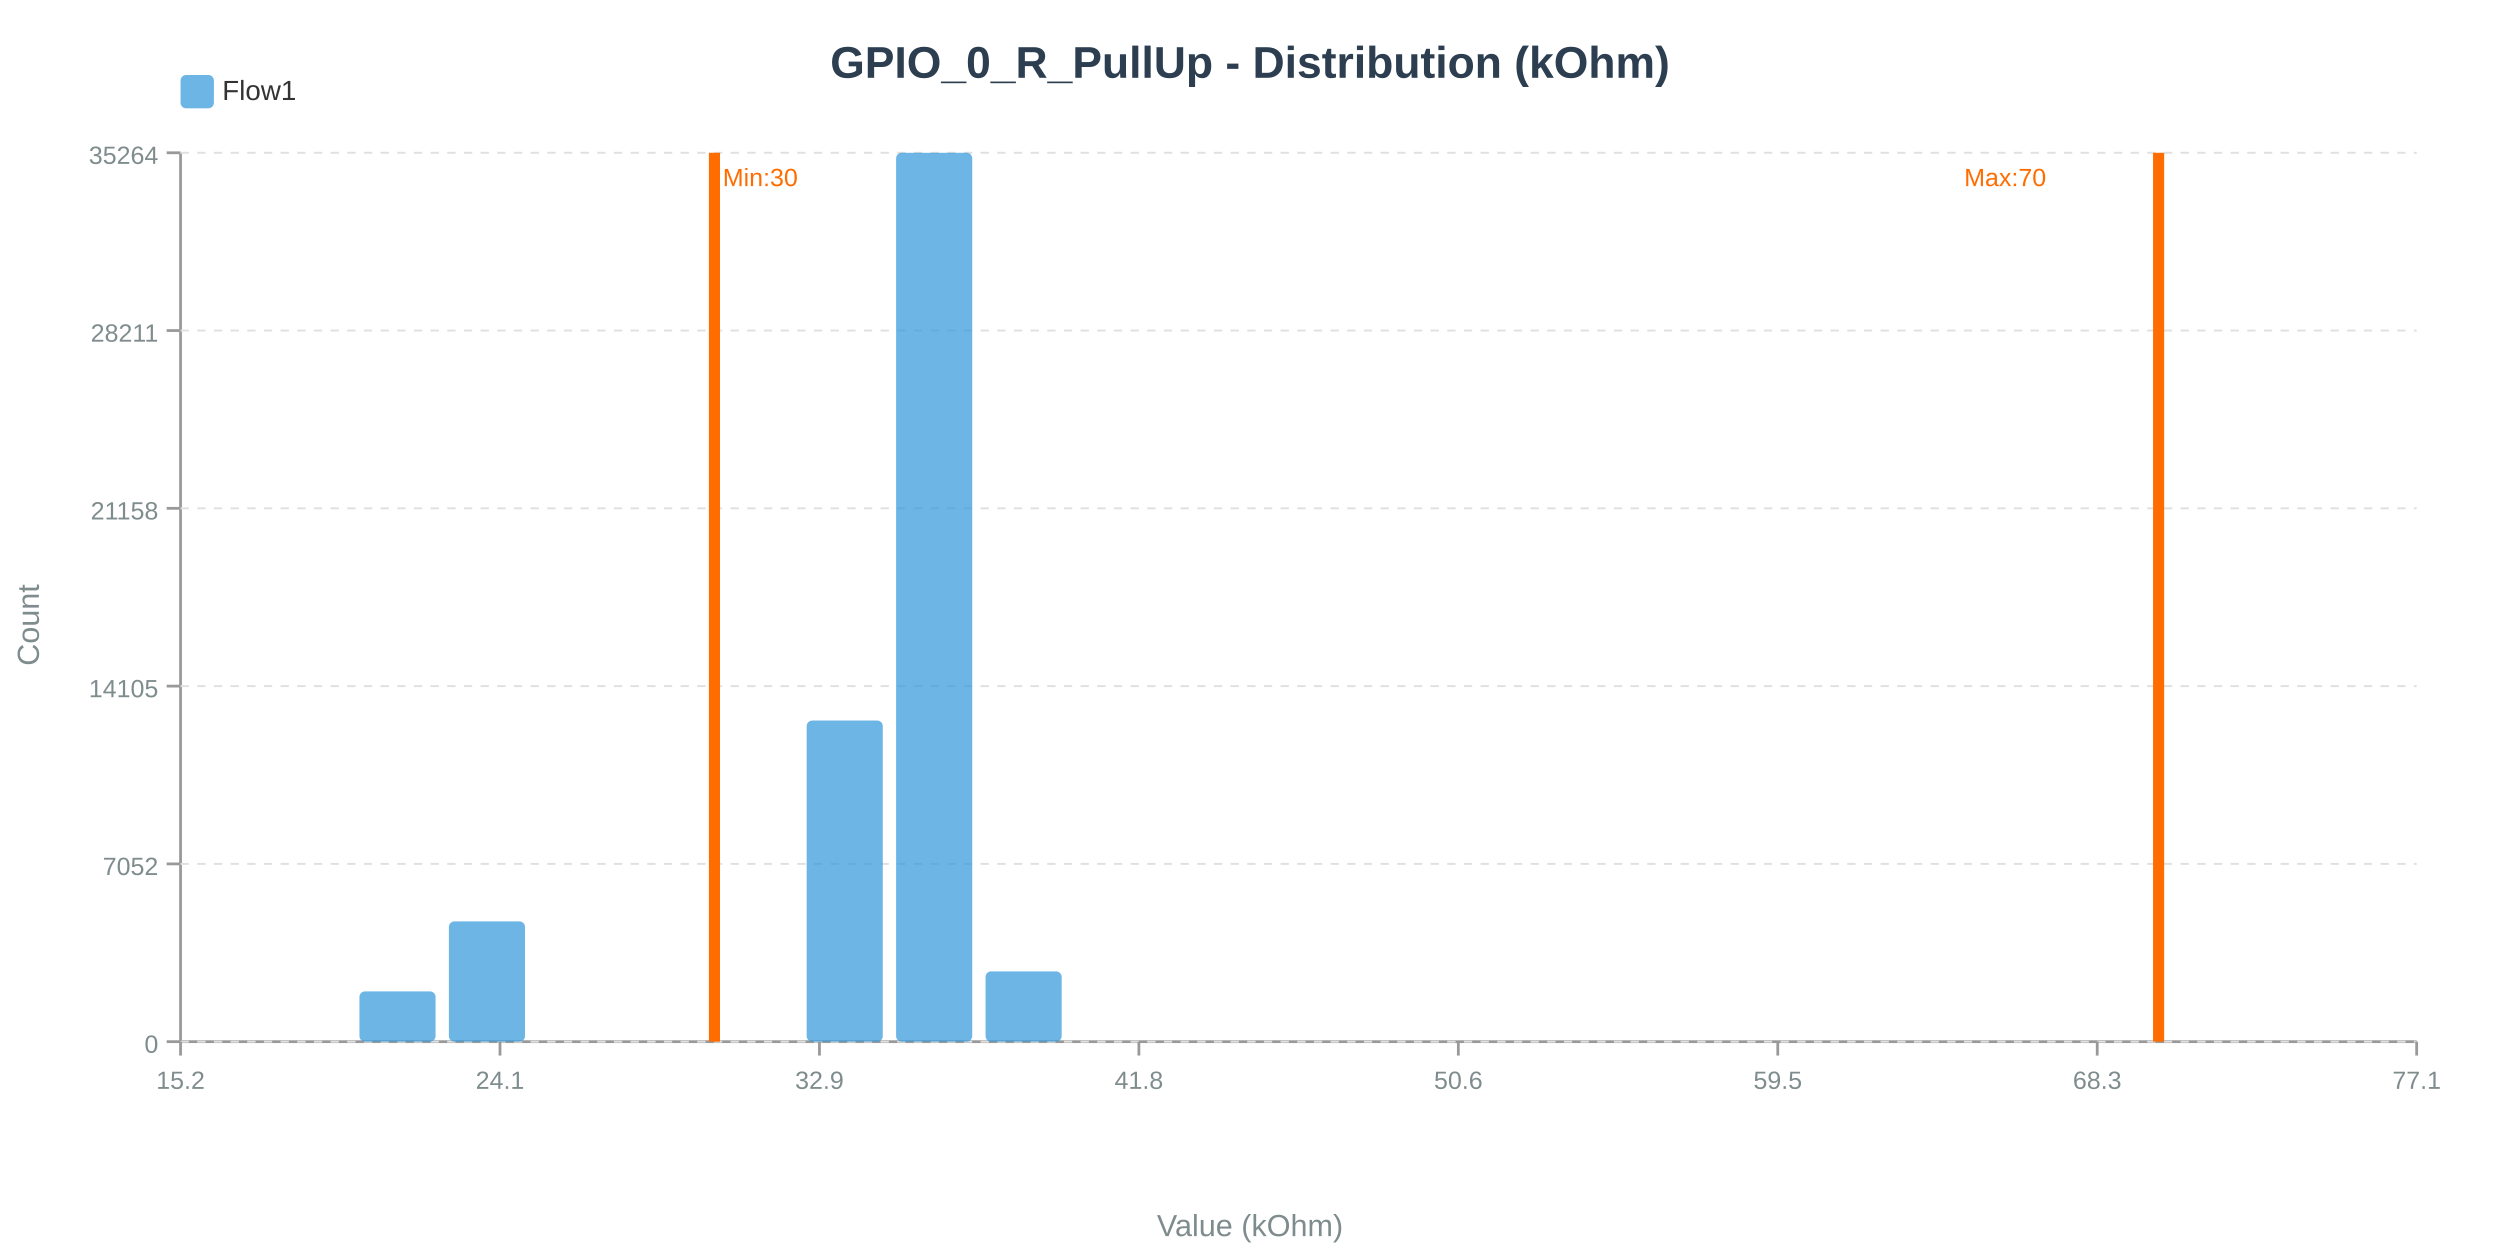
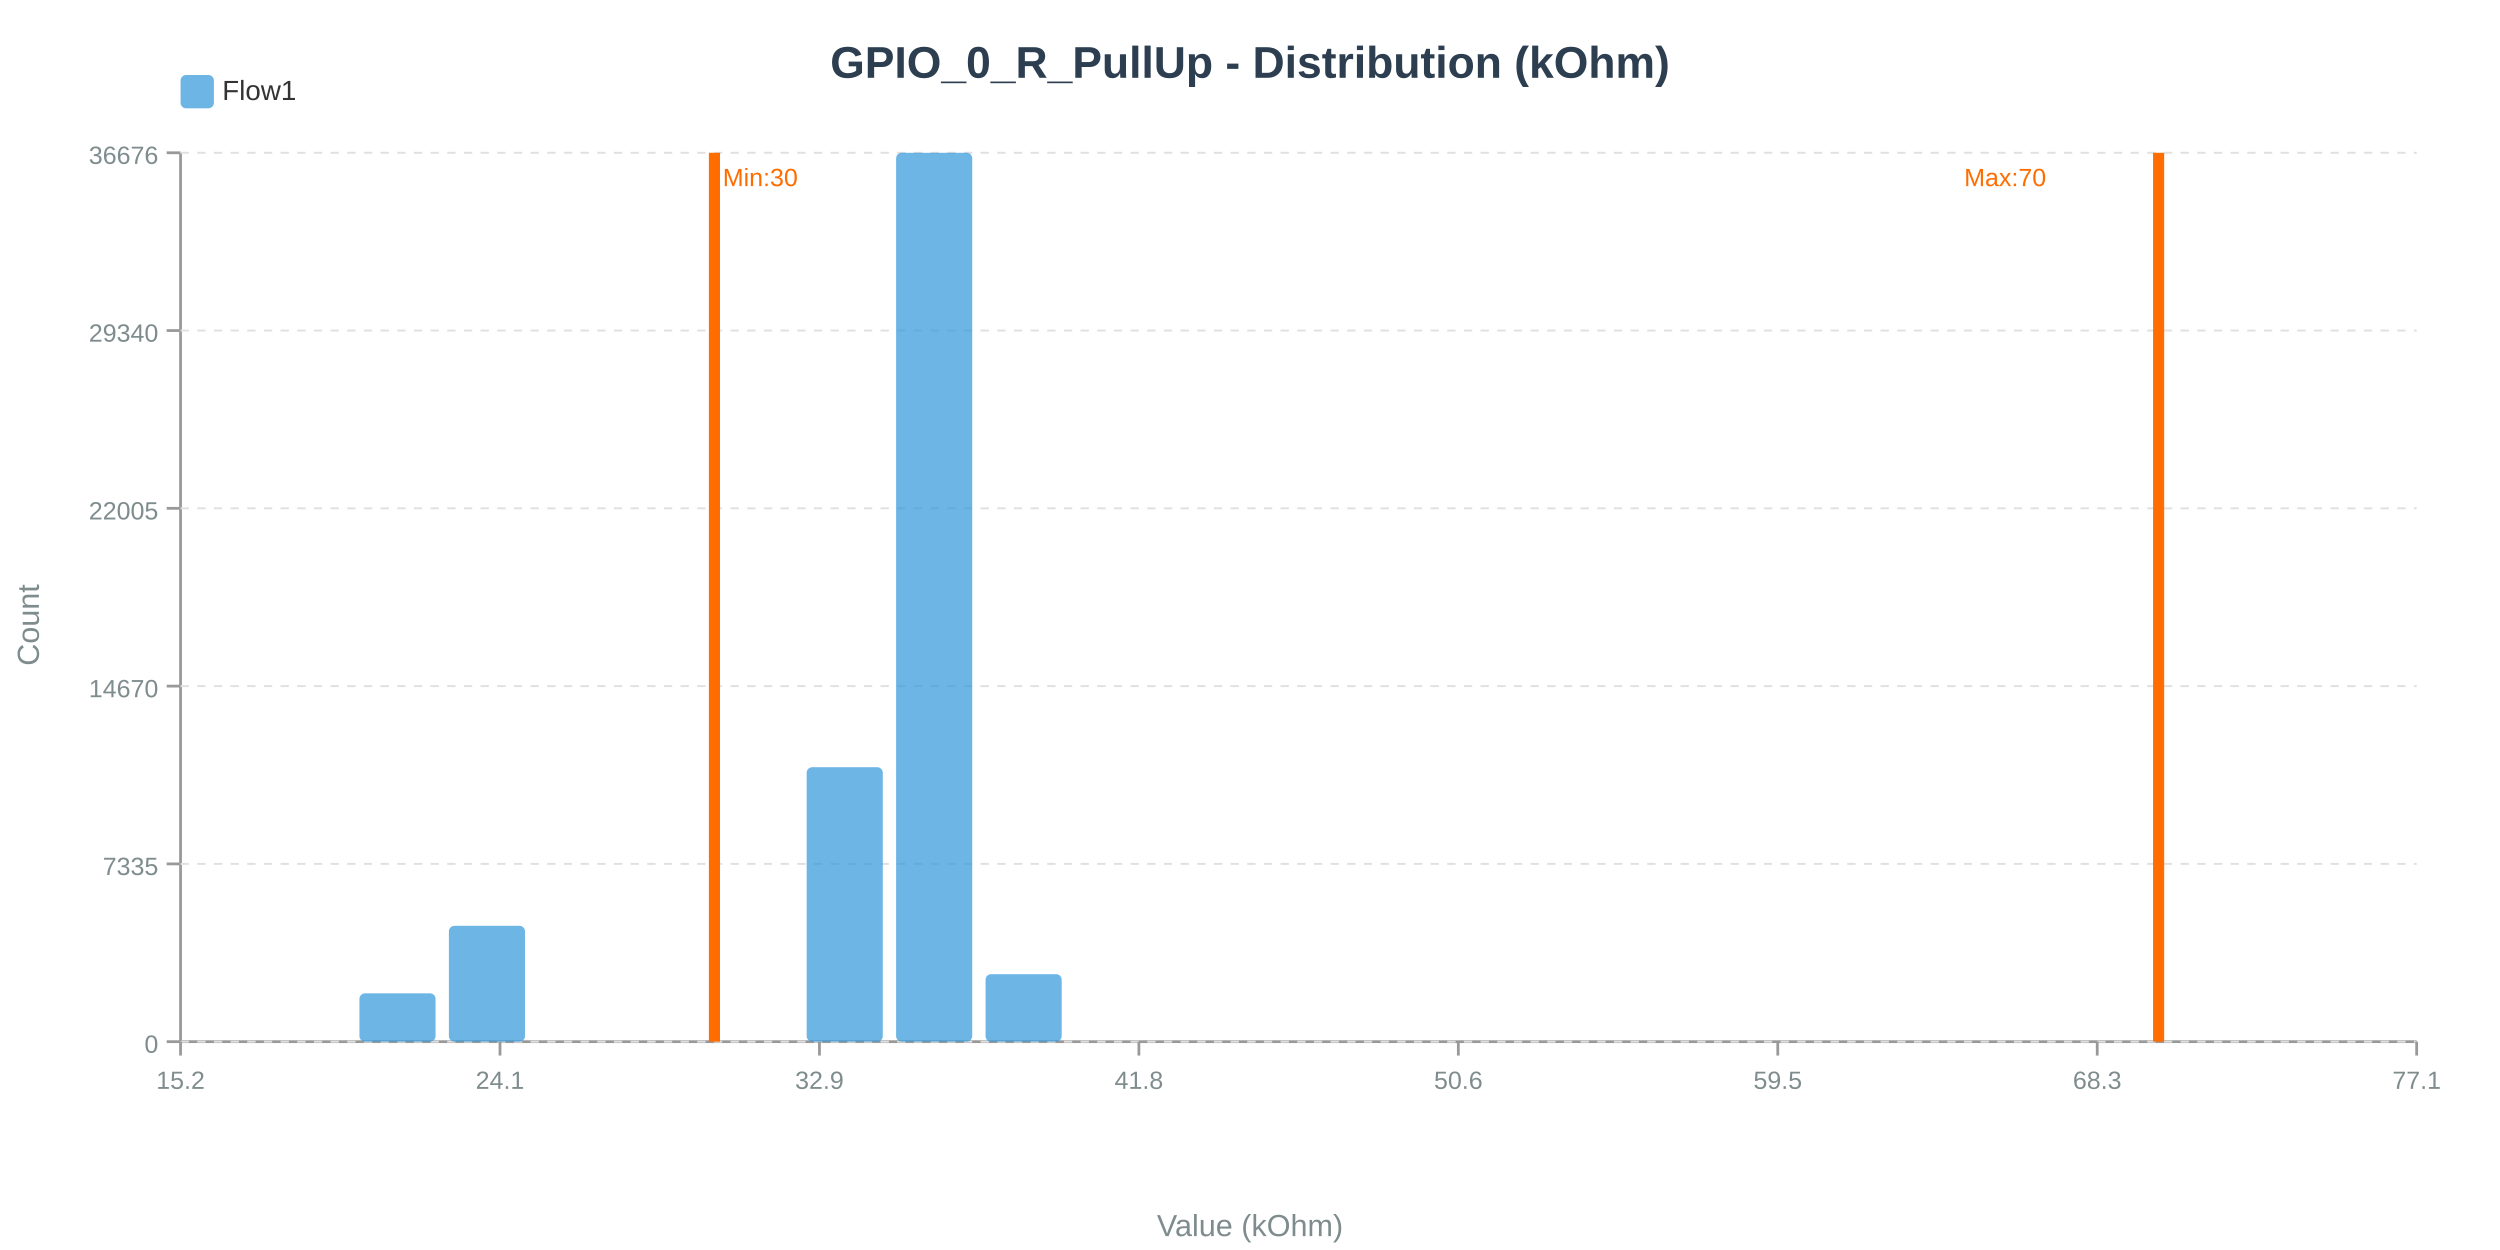
<svg xmlns="http://www.w3.org/2000/svg" width="900" height="450" viewBox="0 0 900 450">
  <rect width="900" height="450" fill="#ffffff" />
  <text x="450.0" y="28.0" font-size="16" font-weight="bold" text-anchor="middle" fill="#2c3e50" font-family="Arial,sans-serif">GPIO_0_R_PullUp - Distribution (kOhm)</text>
  <line x1="65.0" y1="375.0" x2="870.0" y2="375.0" stroke="#999" stroke-width="1" />
  <line x1="65.0" y1="55.0" x2="65.0" y2="375.0" stroke="#999" stroke-width="1" />
  <line x1="60.0" y1="375.0" x2="65.0" y2="375.0" stroke="#999" stroke-width="1" />
  <line x1="65.0" y1="375.0" x2="870.0" y2="375.0" stroke="#e0e0e0" stroke-width="0.7" stroke-dasharray="3,3" />
  <text x="57.0" y="379.0" font-size="9" font-weight="normal" text-anchor="end" fill="#7f8c8d" font-family="Arial,sans-serif">0</text>
  <line x1="60.0" y1="311.0" x2="65.0" y2="311.0" stroke="#999" stroke-width="1" />
  <line x1="65.0" y1="311.0" x2="870.0" y2="311.0" stroke="#e0e0e0" stroke-width="0.7" stroke-dasharray="3,3" />
-   <text x="57.0" y="315.0" font-size="9" font-weight="normal" text-anchor="end" fill="#7f8c8d" font-family="Arial,sans-serif">7052</text>
+   <text x="57.0" y="315.0" font-size="9" font-weight="normal" text-anchor="end" fill="#7f8c8d" font-family="Arial,sans-serif">7335</text>
  <line x1="60.0" y1="247.0" x2="65.0" y2="247.0" stroke="#999" stroke-width="1" />
  <line x1="65.0" y1="247.0" x2="870.0" y2="247.0" stroke="#e0e0e0" stroke-width="0.7" stroke-dasharray="3,3" />
-   <text x="57.0" y="251.0" font-size="9" font-weight="normal" text-anchor="end" fill="#7f8c8d" font-family="Arial,sans-serif">14105</text>
+   <text x="57.0" y="251.0" font-size="9" font-weight="normal" text-anchor="end" fill="#7f8c8d" font-family="Arial,sans-serif">14670</text>
  <line x1="60.0" y1="183.0" x2="65.0" y2="183.0" stroke="#999" stroke-width="1" />
  <line x1="65.0" y1="183.0" x2="870.0" y2="183.0" stroke="#e0e0e0" stroke-width="0.7" stroke-dasharray="3,3" />
-   <text x="57.0" y="187.0" font-size="9" font-weight="normal" text-anchor="end" fill="#7f8c8d" font-family="Arial,sans-serif">21158</text>
+   <text x="57.0" y="187.0" font-size="9" font-weight="normal" text-anchor="end" fill="#7f8c8d" font-family="Arial,sans-serif">22005</text>
  <line x1="60.0" y1="119.0" x2="65.0" y2="119.0" stroke="#999" stroke-width="1" />
  <line x1="65.0" y1="119.0" x2="870.0" y2="119.0" stroke="#e0e0e0" stroke-width="0.7" stroke-dasharray="3,3" />
-   <text x="57.0" y="123.0" font-size="9" font-weight="normal" text-anchor="end" fill="#7f8c8d" font-family="Arial,sans-serif">28211</text>
+   <text x="57.0" y="123.0" font-size="9" font-weight="normal" text-anchor="end" fill="#7f8c8d" font-family="Arial,sans-serif">29340</text>
  <line x1="60.0" y1="55.0" x2="65.0" y2="55.0" stroke="#999" stroke-width="1" />
  <line x1="65.0" y1="55.0" x2="870.0" y2="55.0" stroke="#e0e0e0" stroke-width="0.7" stroke-dasharray="3,3" />
-   <text x="57.0" y="59.0" font-size="9" font-weight="normal" text-anchor="end" fill="#7f8c8d" font-family="Arial,sans-serif">35264</text>
+   <text x="57.0" y="59.0" font-size="9" font-weight="normal" text-anchor="end" fill="#7f8c8d" font-family="Arial,sans-serif">36676</text>
  <line x1="65.0" y1="375.0" x2="65.0" y2="380.0" stroke="#999" stroke-width="1" />
  <text x="65.0" y="392.0" font-size="9" font-weight="normal" text-anchor="middle" fill="#7f8c8d" font-family="Arial,sans-serif">15.2</text>
  <line x1="180.0" y1="375.0" x2="180.0" y2="380.0" stroke="#999" stroke-width="1" />
  <text x="180.0" y="392.0" font-size="9" font-weight="normal" text-anchor="middle" fill="#7f8c8d" font-family="Arial,sans-serif">24.1</text>
  <line x1="295.0" y1="375.0" x2="295.0" y2="380.0" stroke="#999" stroke-width="1" />
  <text x="295.0" y="392.0" font-size="9" font-weight="normal" text-anchor="middle" fill="#7f8c8d" font-family="Arial,sans-serif">32.9</text>
  <line x1="410.0" y1="375.0" x2="410.0" y2="380.0" stroke="#999" stroke-width="1" />
  <text x="410.0" y="392.0" font-size="9" font-weight="normal" text-anchor="middle" fill="#7f8c8d" font-family="Arial,sans-serif">41.8</text>
  <line x1="525.0" y1="375.0" x2="525.0" y2="380.0" stroke="#999" stroke-width="1" />
  <text x="525.0" y="392.0" font-size="9" font-weight="normal" text-anchor="middle" fill="#7f8c8d" font-family="Arial,sans-serif">50.6</text>
  <line x1="640.0" y1="375.0" x2="640.0" y2="380.0" stroke="#999" stroke-width="1" />
  <text x="640.0" y="392.0" font-size="9" font-weight="normal" text-anchor="middle" fill="#7f8c8d" font-family="Arial,sans-serif">59.5</text>
  <line x1="755.0" y1="375.0" x2="755.0" y2="380.0" stroke="#999" stroke-width="1" />
  <text x="755.0" y="392.0" font-size="9" font-weight="normal" text-anchor="middle" fill="#7f8c8d" font-family="Arial,sans-serif">68.3</text>
  <line x1="870.0" y1="375.0" x2="870.0" y2="380.0" stroke="#999" stroke-width="1" />
  <text x="870.0" y="392.0" font-size="9" font-weight="normal" text-anchor="middle" fill="#7f8c8d" font-family="Arial,sans-serif">77.1</text>
  <text x="450.0" y="445.0" font-size="11" font-weight="normal" text-anchor="middle" fill="#7f8c8d" font-family="Arial,sans-serif">Value (kOhm)</text>
  <text x="14.0" y="225.0" font-size="11" font-weight="normal" text-anchor="middle" fill="#7f8c8d" font-family="Arial,sans-serif" transform="rotate(-90,14,225.0)">Count</text>
-   <rect x="129.4" y="356.9" width="27.4" height="18.1" fill="#3498db" stroke="none" stroke-width="1" opacity="0.72" rx="2" />
-   <rect x="161.6" y="331.7" width="27.4" height="43.3" fill="#3498db" stroke="none" stroke-width="1" opacity="0.72" rx="2" />
-   <rect x="290.4" y="259.4" width="27.4" height="115.6" fill="#3498db" stroke="none" stroke-width="1" opacity="0.72" rx="2" />
+   <rect x="129.4" y="357.6" width="27.4" height="17.4" fill="#3498db" stroke="none" stroke-width="1" opacity="0.72" rx="2" />
+   <rect x="161.6" y="333.3" width="27.4" height="41.7" fill="#3498db" stroke="none" stroke-width="1" opacity="0.72" rx="2" />
+   <rect x="290.4" y="276.2" width="27.4" height="98.8" fill="#3498db" stroke="none" stroke-width="1" opacity="0.72" rx="2" />
  <rect x="322.6" y="55.0" width="27.4" height="320.0" fill="#3498db" stroke="none" stroke-width="1" opacity="0.72" rx="2" />
-   <rect x="354.8" y="349.7" width="27.4" height="25.3" fill="#3498db" stroke="none" stroke-width="1" opacity="0.72" rx="2" />
+   <rect x="354.8" y="350.7" width="27.4" height="24.3" fill="#3498db" stroke="none" stroke-width="1" opacity="0.72" rx="2" />
  <rect x="65.0" y="27.0" width="12.0" height="12.0" fill="#3498db" stroke="none" stroke-width="1" opacity="0.72" rx="2" />
  <text x="80.0" y="36.0" font-size="10" font-weight="normal" text-anchor="start" fill="#333" font-family="Arial,sans-serif">Flow1</text>
  <g class="spec-el">
    <line x1="257.2" y1="55.0" x2="257.2" y2="375.0" stroke="#ff6d00" stroke-width="4" />
    <text x="260.2" y="67.0" font-size="9" font-weight="normal" text-anchor="start" fill="#ff6d00" font-family="Arial,sans-serif">Min:30</text>
    <line x1="777.1" y1="55.0" x2="777.1" y2="375.0" stroke="#ff6d00" stroke-width="4" />
    <text x="707.1" y="67.0" font-size="9" font-weight="normal" text-anchor="start" fill="#ff6d00" font-family="Arial,sans-serif">Max:70</text>
  </g>
</svg>
